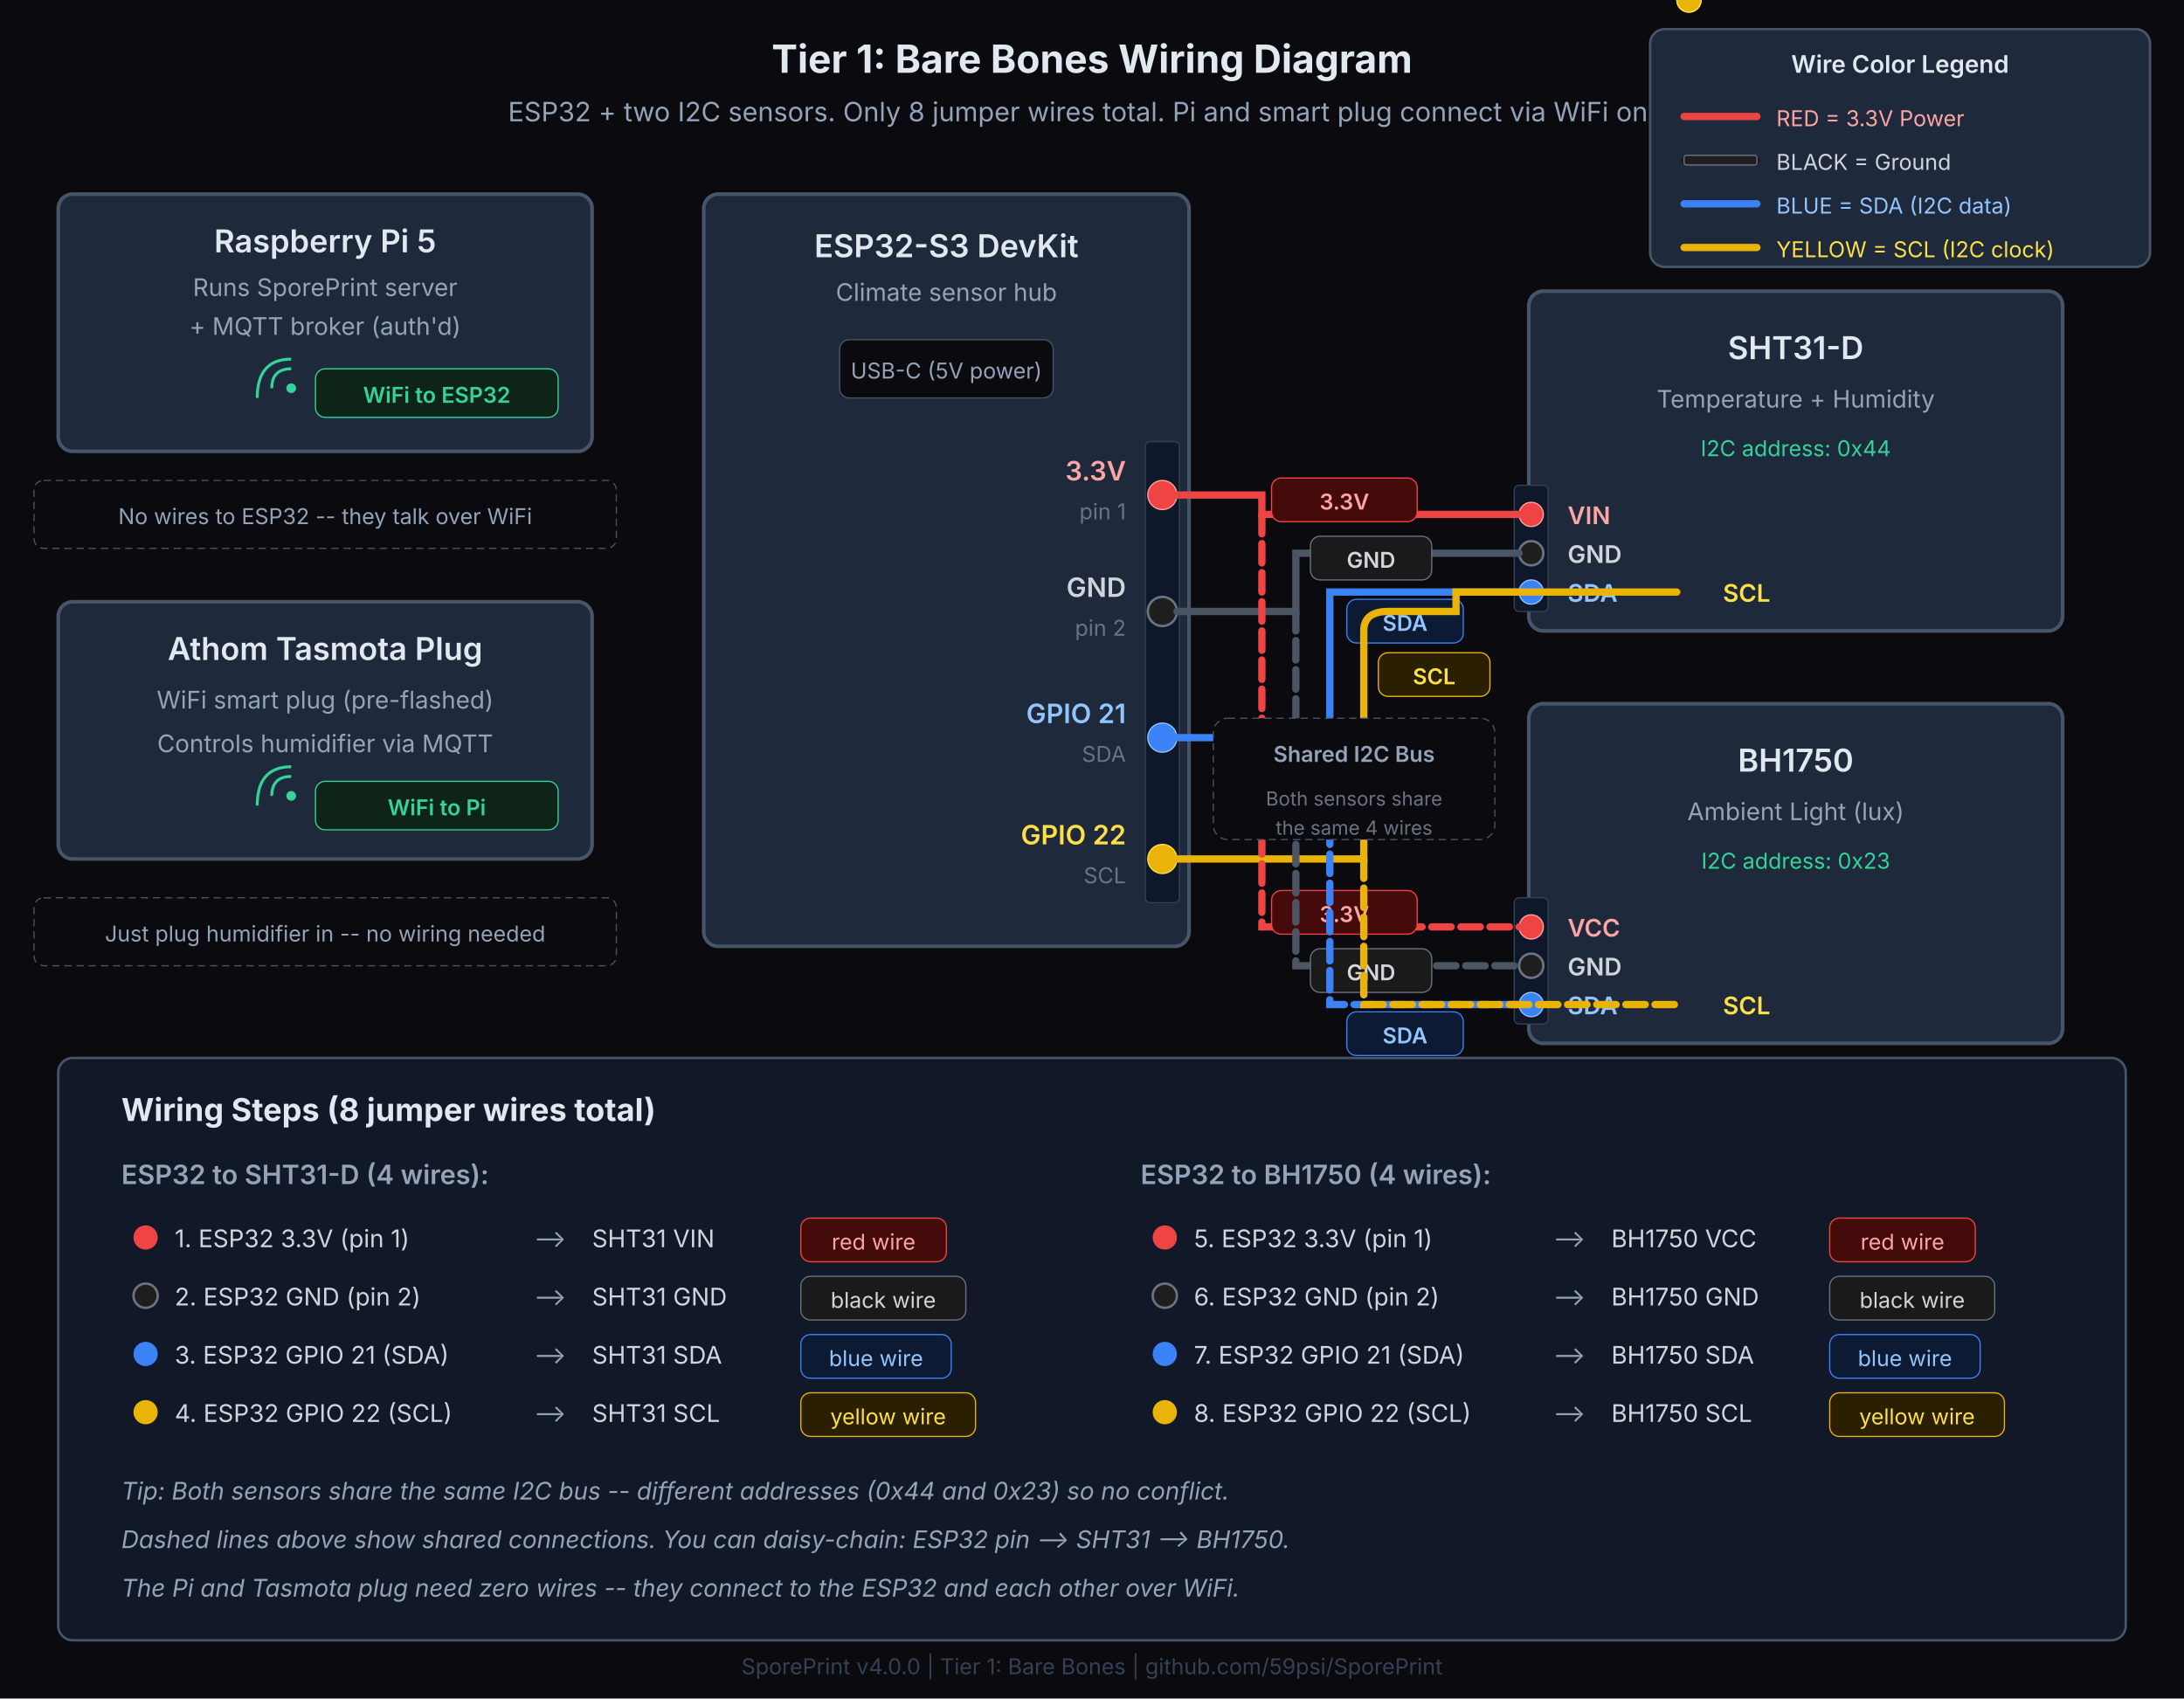
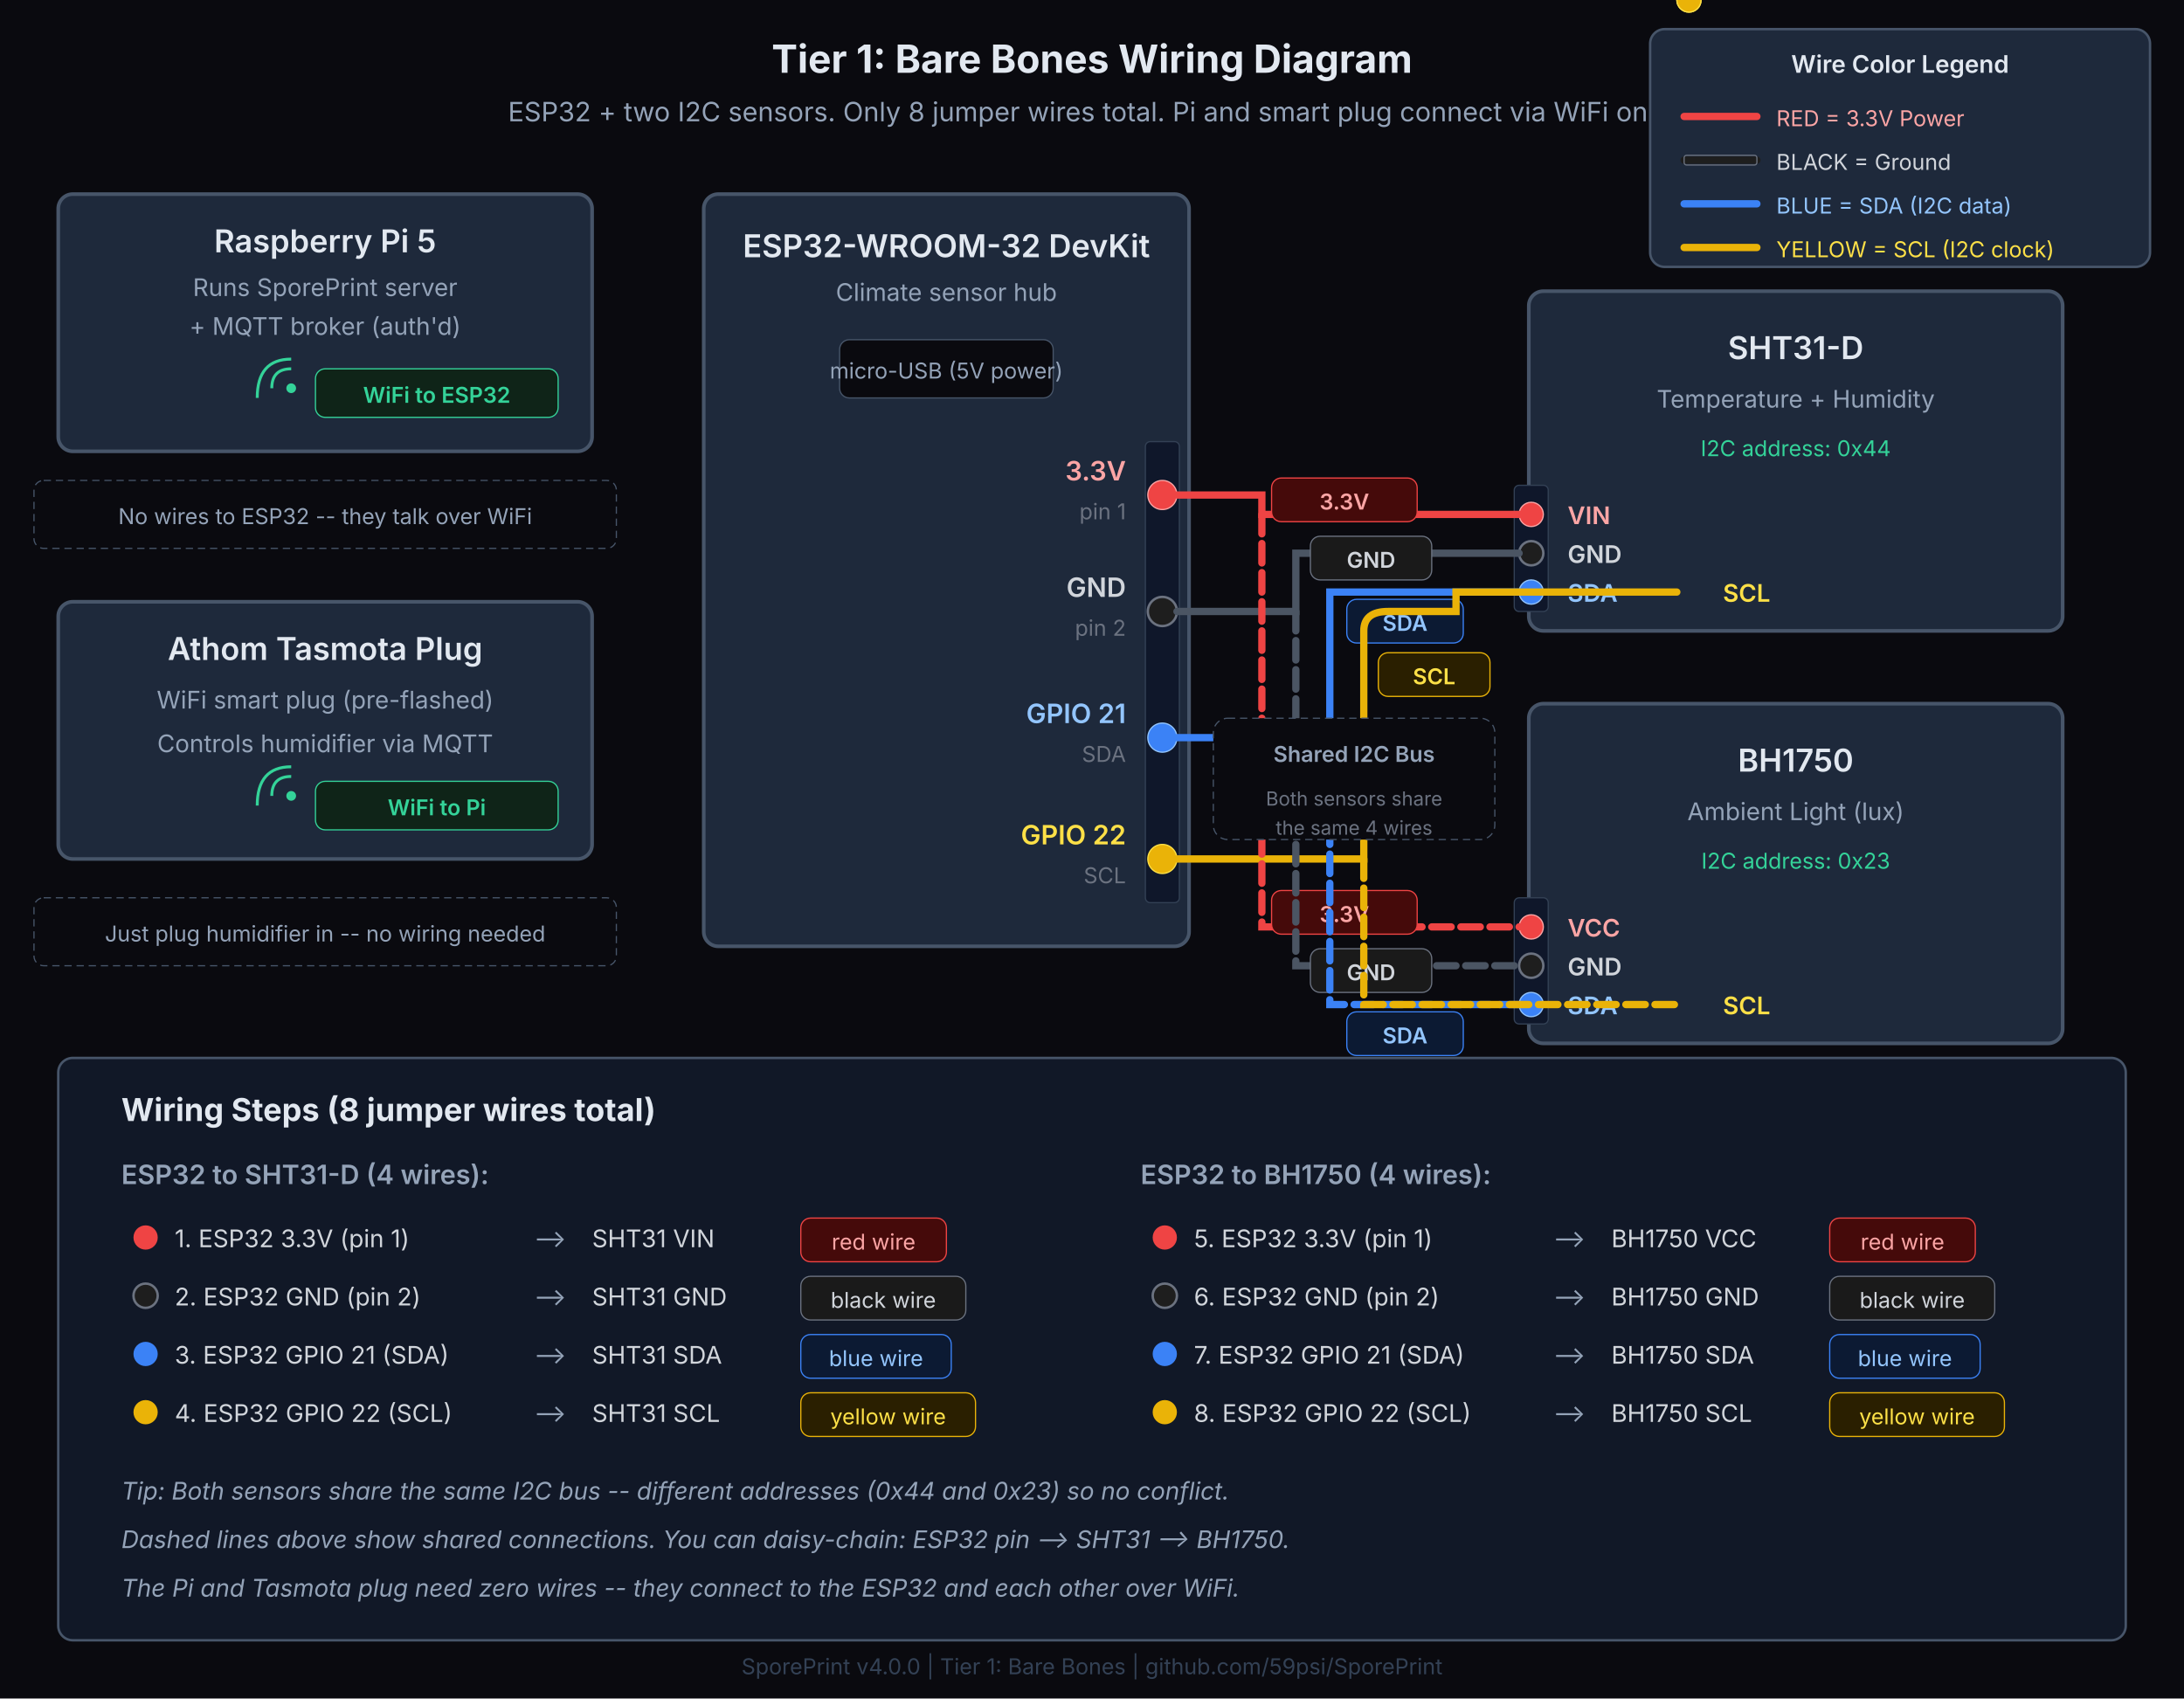
<svg xmlns="http://www.w3.org/2000/svg" viewBox="0 0 900 700" width="900" height="700">
  <rect width="900" height="700" fill="#0a0a0f" />
  <text x="450" y="30" text-anchor="middle" fill="#e2e8f0" font-family="system-ui, -apple-system, sans-serif" font-size="16" font-weight="700">Tier 1: Bare Bones Wiring Diagram</text>
  <text x="450" y="50" text-anchor="middle" fill="#94a3b8" font-family="system-ui, -apple-system, sans-serif" font-size="11">ESP32 + two I2C sensors. Only 8 jumper wires total. Pi and smart plug connect via WiFi only.</text>
  <rect x="680" y="12" width="206" height="98" rx="6" fill="#1e293b" stroke="#475569" stroke-width="1" />
  <text x="783" y="30" text-anchor="middle" fill="#e2e8f0" font-family="system-ui, -apple-system, sans-serif" font-size="10" font-weight="600">Wire Color Legend</text>
  <line x1="694" y1="48" x2="724" y2="48" stroke="#ef4444" stroke-width="3" stroke-linecap="round" />
  <text x="732" y="52" fill="#fca5a5" font-family="system-ui, -apple-system, sans-serif" font-size="9">RED = 3.3V Power</text>
  <line x1="694" y1="66" x2="724" y2="66" stroke="#1e1e1e" stroke-width="3" stroke-linecap="round" />
  <rect x="694" y="64" width="30" height="4" rx="1" fill="none" stroke="#6b7280" stroke-width="0.5" />
  <text x="732" y="70" fill="#d1d5db" font-family="system-ui, -apple-system, sans-serif" font-size="9">BLACK = Ground</text>
  <line x1="694" y1="84" x2="724" y2="84" stroke="#3b82f6" stroke-width="3" stroke-linecap="round" />
  <text x="732" y="88" fill="#93c5fd" font-family="system-ui, -apple-system, sans-serif" font-size="9">BLUE = SDA (I2C data)</text>
  <line x1="694" y1="102" x2="724" y2="102" stroke="#eab308" stroke-width="3" stroke-linecap="round" />
  <text x="732" y="106" fill="#fde047" font-family="system-ui, -apple-system, sans-serif" font-size="9">YELLOW = SCL (I2C clock)</text>
  <rect x="24" y="80" width="220" height="106" rx="6" fill="#1e293b" stroke="#475569" stroke-width="1.5" />
  <text x="134" y="104" text-anchor="middle" fill="#e2e8f0" font-family="system-ui, -apple-system, sans-serif" font-size="13" font-weight="600">Raspberry Pi 5</text>
  <text x="134" y="122" text-anchor="middle" fill="#94a3b8" font-family="system-ui, -apple-system, sans-serif" font-size="10">Runs SporePrint server</text>
  <text x="134" y="138" text-anchor="middle" fill="#94a3b8" font-family="system-ui, -apple-system, sans-serif" font-size="10">+ MQTT broker (auth'd)</text>
  <path d="M 112 160 Q 112 152 120 152" fill="none" stroke="#34d399" stroke-width="1.2" />
  <path d="M 106 164 Q 106 148 120 148" fill="none" stroke="#34d399" stroke-width="1.2" />
  <circle cx="120" cy="160" r="2" fill="#34d399" />
  <rect x="130" y="152" width="100" height="20" rx="4" fill="#0f2418" stroke="#34d399" stroke-width="0.5" />
  <text x="180" y="166" text-anchor="middle" fill="#34d399" font-family="system-ui, -apple-system, sans-serif" font-size="9" font-weight="600">WiFi to ESP32</text>
  <rect x="14" y="198" width="240" height="28" rx="4" fill="#0a0a0f" stroke="#475569" stroke-width="0.5" stroke-dasharray="3,2" />
  <text x="134" y="216" text-anchor="middle" fill="#94a3b8" font-family="system-ui, -apple-system, sans-serif" font-size="9">No wires to ESP32 -- they talk over WiFi</text>
  <rect x="24" y="248" width="220" height="106" rx="6" fill="#1e293b" stroke="#475569" stroke-width="1.5" />
  <text x="134" y="272" text-anchor="middle" fill="#e2e8f0" font-family="system-ui, -apple-system, sans-serif" font-size="13" font-weight="600">Athom Tasmota Plug</text>
  <text x="134" y="292" text-anchor="middle" fill="#94a3b8" font-family="system-ui, -apple-system, sans-serif" font-size="10">WiFi smart plug (pre-flashed)</text>
  <text x="134" y="310" text-anchor="middle" fill="#94a3b8" font-family="system-ui, -apple-system, sans-serif" font-size="10">Controls humidifier via MQTT</text>
  <path d="M 112 328 Q 112 320 120 320" fill="none" stroke="#34d399" stroke-width="1.2" />
  <path d="M 106 332 Q 106 316 120 316" fill="none" stroke="#34d399" stroke-width="1.2" />
  <circle cx="120" cy="328" r="2" fill="#34d399" />
  <rect x="130" y="322" width="100" height="20" rx="4" fill="#0f2418" stroke="#34d399" stroke-width="0.5" />
  <text x="180" y="336" text-anchor="middle" fill="#34d399" font-family="system-ui, -apple-system, sans-serif" font-size="9" font-weight="600">WiFi to Pi</text>
  <rect x="14" y="370" width="240" height="28" rx="4" fill="#0a0a0f" stroke="#475569" stroke-width="0.5" stroke-dasharray="3,2" />
  <text x="134" y="388" text-anchor="middle" fill="#94a3b8" font-family="system-ui, -apple-system, sans-serif" font-size="9">Just plug humidifier in -- no wiring needed</text>
  <rect x="290" y="80" width="200" height="310" rx="6" fill="#1e293b" stroke="#475569" stroke-width="1.5" />
-   <text x="390" y="106" text-anchor="middle" fill="#e2e8f0" font-family="system-ui, -apple-system, sans-serif" font-size="13" font-weight="600">ESP32-S3 DevKit</text>
+   <text x="390" y="106" text-anchor="middle" fill="#e2e8f0" font-family="system-ui, -apple-system, sans-serif" font-size="13" font-weight="600">ESP32-WROOM-32 DevKit</text>
  <text x="390" y="124" text-anchor="middle" fill="#94a3b8" font-family="system-ui, -apple-system, sans-serif" font-size="10">Climate sensor hub</text>
  <rect x="346" y="140" width="88" height="24" rx="4" fill="#0a0a0f" stroke="#475569" stroke-width="0.5" />
-   <text x="390" y="156" text-anchor="middle" fill="#94a3b8" font-family="system-ui, -apple-system, sans-serif" font-size="9">USB-C (5V power)</text>
+   <text x="390" y="156" text-anchor="middle" fill="#94a3b8" font-family="system-ui, -apple-system, sans-serif" font-size="9">micro-USB (5V power)</text>
  <rect x="472" y="182" width="14" height="190" rx="2" fill="#0f172a" stroke="#334155" stroke-width="0.5" />
  <circle cx="479" cy="204" r="6" fill="#ef4444" stroke="#fca5a5" stroke-width="0.5" />
  <text x="464" y="198" text-anchor="end" fill="#fca5a5" font-family="system-ui, -apple-system, sans-serif" font-size="11" font-weight="600">3.3V</text>
  <text x="464" y="214" text-anchor="end" fill="#6b7280" font-family="system-ui, -apple-system, sans-serif" font-size="9">pin 1</text>
  <circle cx="479" cy="252" r="6" fill="#1e1e1e" stroke="#6b7280" stroke-width="1" />
  <text x="464" y="246" text-anchor="end" fill="#d1d5db" font-family="system-ui, -apple-system, sans-serif" font-size="11" font-weight="600">GND</text>
  <text x="464" y="262" text-anchor="end" fill="#6b7280" font-family="system-ui, -apple-system, sans-serif" font-size="9">pin 2</text>
  <circle cx="479" cy="304" r="6" fill="#3b82f6" stroke="#93c5fd" stroke-width="0.5" />
  <text x="464" y="298" text-anchor="end" fill="#93c5fd" font-family="system-ui, -apple-system, sans-serif" font-size="11" font-weight="600">GPIO 21</text>
  <text x="464" y="314" text-anchor="end" fill="#6b7280" font-family="system-ui, -apple-system, sans-serif" font-size="9">SDA</text>
  <circle cx="479" cy="354" r="6" fill="#eab308" stroke="#fde047" stroke-width="0.5" />
  <text x="464" y="348" text-anchor="end" fill="#fde047" font-family="system-ui, -apple-system, sans-serif" font-size="11" font-weight="600">GPIO 22</text>
  <text x="464" y="364" text-anchor="end" fill="#6b7280" font-family="system-ui, -apple-system, sans-serif" font-size="9">SCL</text>
  <rect x="630" y="120" width="220" height="140" rx="6" fill="#1e293b" stroke="#475569" stroke-width="1.5" />
  <text x="740" y="148" text-anchor="middle" fill="#e2e8f0" font-family="system-ui, -apple-system, sans-serif" font-size="13" font-weight="600">SHT31-D</text>
  <text x="740" y="168" text-anchor="middle" fill="#94a3b8" font-family="system-ui, -apple-system, sans-serif" font-size="10">Temperature + Humidity</text>
  <text x="740" y="188" text-anchor="middle" fill="#34d399" font-family="system-ui, -apple-system, sans-serif" font-size="9">I2C address: 0x44</text>
  <rect x="624" y="200" width="14" height="52" rx="2" fill="#0f172a" stroke="#334155" stroke-width="0.5" />
  <circle cx="631" cy="212" r="5" fill="#ef4444" stroke="#fca5a5" stroke-width="0.5" />
  <text x="646" y="216" fill="#fca5a5" font-family="system-ui, -apple-system, sans-serif" font-size="10" font-weight="600">VIN</text>
  <circle cx="631" cy="228" r="5" fill="#1e1e1e" stroke="#6b7280" stroke-width="1" />
  <text x="646" y="232" fill="#d1d5db" font-family="system-ui, -apple-system, sans-serif" font-size="10" font-weight="600">GND</text>
  <circle cx="631" cy="244" r="5" fill="#3b82f6" stroke="#93c5fd" stroke-width="0.5" />
  <text x="646" y="248" fill="#93c5fd" font-family="system-ui, -apple-system, sans-serif" font-size="10" font-weight="600">SDA</text>
  <rect x="630" y="290" width="220" height="140" rx="6" fill="#1e293b" stroke="#475569" stroke-width="1.5" />
  <text x="740" y="318" text-anchor="middle" fill="#e2e8f0" font-family="system-ui, -apple-system, sans-serif" font-size="13" font-weight="600">BH1750</text>
  <text x="740" y="338" text-anchor="middle" fill="#94a3b8" font-family="system-ui, -apple-system, sans-serif" font-size="10">Ambient Light (lux)</text>
  <text x="740" y="358" text-anchor="middle" fill="#34d399" font-family="system-ui, -apple-system, sans-serif" font-size="9">I2C address: 0x23</text>
  <rect x="624" y="370" width="14" height="52" rx="2" fill="#0f172a" stroke="#334155" stroke-width="0.5" />
  <circle cx="631" cy="382" r="5" fill="#ef4444" stroke="#fca5a5" stroke-width="0.5" />
  <text x="646" y="386" fill="#fca5a5" font-family="system-ui, -apple-system, sans-serif" font-size="10" font-weight="600">VCC</text>
  <circle cx="631" cy="398" r="5" fill="#1e1e1e" stroke="#6b7280" stroke-width="1" />
  <text x="646" y="402" fill="#d1d5db" font-family="system-ui, -apple-system, sans-serif" font-size="10" font-weight="600">GND</text>
  <circle cx="631" cy="414" r="5" fill="#3b82f6" stroke="#93c5fd" stroke-width="0.5" />
  <text x="646" y="418" fill="#93c5fd" font-family="system-ui, -apple-system, sans-serif" font-size="10" font-weight="600">SDA</text>
  <circle cx="696" y="244" r="5" fill="#eab308" stroke="#fde047" stroke-width="0.5" />
  <text x="710" y="248" fill="#fde047" font-family="system-ui, -apple-system, sans-serif" font-size="10" font-weight="600">SCL</text>
  <circle cx="696" y="414" r="5" fill="#eab308" stroke="#fde047" stroke-width="0.5" />
  <text x="710" y="418" fill="#fde047" font-family="system-ui, -apple-system, sans-serif" font-size="10" font-weight="600">SCL</text>
  <path d="M 485 204 L 520 204 L 520 212 L 626 212" fill="none" stroke="#ef4444" stroke-width="3" stroke-linecap="round" />
  <g>
    <rect x="524" y="197" width="60" height="18" rx="4" fill="#450a0a" stroke="#ef4444" stroke-width="0.5" />
    <text x="554" y="210" text-anchor="middle" fill="#fca5a5" font-family="system-ui, -apple-system, sans-serif" font-size="9" font-weight="600">3.3V</text>
  </g>
  <path d="M 485 252 L 534 252 L 534 228 L 626 228" fill="none" stroke="#4b5563" stroke-width="3" stroke-linecap="round" />
  <g>
    <rect x="540" y="221" width="50" height="18" rx="4" fill="#1a1a1a" stroke="#6b7280" stroke-width="0.5" />
    <text x="565" y="234" text-anchor="middle" fill="#d1d5db" font-family="system-ui, -apple-system, sans-serif" font-size="9" font-weight="600">GND</text>
  </g>
  <path d="M 485 304 L 548 304 L 548 244 L 626 244" fill="none" stroke="#3b82f6" stroke-width="3" stroke-linecap="round" />
  <g>
    <rect x="555" y="247" width="48" height="18" rx="4" fill="#0c1a33" stroke="#3b82f6" stroke-width="0.5" />
    <text x="579" y="260" text-anchor="middle" fill="#93c5fd" font-family="system-ui, -apple-system, sans-serif" font-size="9" font-weight="600">SDA</text>
  </g>
  <path d="M 485 354 L 562 354 L 562 260 Q 562 252 572 252 L 600 252 L 600 244 L 691 244" fill="none" stroke="#eab308" stroke-width="3" stroke-linecap="round" />
  <g>
    <rect x="568" y="269" width="46" height="18" rx="4" fill="#2a1f00" stroke="#eab308" stroke-width="0.5" />
    <text x="591" y="282" text-anchor="middle" fill="#fde047" font-family="system-ui, -apple-system, sans-serif" font-size="9" font-weight="600">SCL</text>
  </g>
  <path d="M 520 212 L 520 382 L 626 382" fill="none" stroke="#ef4444" stroke-width="3" stroke-linecap="round" stroke-dasharray="8,4" />
  <g>
    <rect x="524" y="367" width="60" height="18" rx="4" fill="#450a0a" stroke="#ef4444" stroke-width="0.5" />
    <text x="554" y="380" text-anchor="middle" fill="#fca5a5" font-family="system-ui, -apple-system, sans-serif" font-size="9" font-weight="600">3.3V</text>
  </g>
  <path d="M 534 252 L 534 398 L 626 398" fill="none" stroke="#4b5563" stroke-width="3" stroke-linecap="round" stroke-dasharray="8,4" />
  <g>
    <rect x="540" y="391" width="50" height="18" rx="4" fill="#1a1a1a" stroke="#6b7280" stroke-width="0.5" />
    <text x="565" y="404" text-anchor="middle" fill="#d1d5db" font-family="system-ui, -apple-system, sans-serif" font-size="9" font-weight="600">GND</text>
  </g>
  <path d="M 548 304 L 548 414 L 626 414" fill="none" stroke="#3b82f6" stroke-width="3" stroke-linecap="round" stroke-dasharray="8,4" />
  <g>
    <rect x="555" y="417" width="48" height="18" rx="4" fill="#0c1a33" stroke="#3b82f6" stroke-width="0.5" />
    <text x="579" y="430" text-anchor="middle" fill="#93c5fd" font-family="system-ui, -apple-system, sans-serif" font-size="9" font-weight="600">SDA</text>
  </g>
  <path d="M 562 354 L 562 414 L 691 414" fill="none" stroke="#eab308" stroke-width="3" stroke-linecap="round" stroke-dasharray="8,4" />
  <g>
    <rect x="568" y="440" width="46" height="18" rx="4" fill="#2a1f00" stroke="#eab308" stroke-width="0.5" />
    <text x="591" y="453" text-anchor="middle" fill="#fde047" font-family="system-ui, -apple-system, sans-serif" font-size="9" font-weight="600">SCL</text>
  </g>
  <rect x="500" y="296" width="116" height="50" rx="6" fill="#0a0a0f" stroke="#475569" stroke-width="0.5" stroke-dasharray="3,2" />
  <text x="558" y="314" text-anchor="middle" fill="#94a3b8" font-family="system-ui, -apple-system, sans-serif" font-size="9" font-weight="600">Shared I2C Bus</text>
  <text x="558" y="332" text-anchor="middle" fill="#6b7280" font-family="system-ui, -apple-system, sans-serif" font-size="8">Both sensors share</text>
  <text x="558" y="344" text-anchor="middle" fill="#6b7280" font-family="system-ui, -apple-system, sans-serif" font-size="8">the same 4 wires</text>
  <rect x="24" y="436" width="852" height="240" rx="6" fill="#111827" stroke="#475569" stroke-width="1" />
  <text x="50" y="462" fill="#e2e8f0" font-family="system-ui, -apple-system, sans-serif" font-size="13" font-weight="700">Wiring Steps (8 jumper wires total)</text>
  <text x="50" y="488" fill="#94a3b8" font-family="system-ui, -apple-system, sans-serif" font-size="11" font-weight="600">ESP32 to SHT31-D (4 wires):</text>
  <circle cx="60" cy="510" r="5" fill="#ef4444" />
  <text x="72" y="514" fill="#d1d5db" font-family="system-ui, -apple-system, sans-serif" font-size="10">1. ESP32 3.3V (pin 1)</text>
  <text x="220" y="514" fill="#94a3b8" font-family="system-ui, -apple-system, sans-serif" font-size="10">--&gt;</text>
  <text x="244" y="514" fill="#d1d5db" font-family="system-ui, -apple-system, sans-serif" font-size="10">SHT31 VIN</text>
  <rect x="330" y="502" width="60" height="18" rx="4" fill="#450a0a" stroke="#ef4444" stroke-width="0.5" />
  <text x="360" y="515" text-anchor="middle" fill="#fca5a5" font-family="system-ui, -apple-system, sans-serif" font-size="9">red wire</text>
  <circle cx="60" cy="534" r="5" fill="#1e1e1e" stroke="#6b7280" stroke-width="1" />
  <text x="72" y="538" fill="#d1d5db" font-family="system-ui, -apple-system, sans-serif" font-size="10">2. ESP32 GND (pin 2)</text>
  <text x="220" y="538" fill="#94a3b8" font-family="system-ui, -apple-system, sans-serif" font-size="10">--&gt;</text>
  <text x="244" y="538" fill="#d1d5db" font-family="system-ui, -apple-system, sans-serif" font-size="10">SHT31 GND</text>
  <rect x="330" y="526" width="68" height="18" rx="4" fill="#1a1a1a" stroke="#6b7280" stroke-width="0.5" />
  <text x="364" y="539" text-anchor="middle" fill="#d1d5db" font-family="system-ui, -apple-system, sans-serif" font-size="9">black wire</text>
  <circle cx="60" cy="558" r="5" fill="#3b82f6" />
  <text x="72" y="562" fill="#d1d5db" font-family="system-ui, -apple-system, sans-serif" font-size="10">3. ESP32 GPIO 21 (SDA)</text>
  <text x="220" y="562" fill="#94a3b8" font-family="system-ui, -apple-system, sans-serif" font-size="10">--&gt;</text>
  <text x="244" y="562" fill="#d1d5db" font-family="system-ui, -apple-system, sans-serif" font-size="10">SHT31 SDA</text>
  <rect x="330" y="550" width="62" height="18" rx="4" fill="#0c1a33" stroke="#3b82f6" stroke-width="0.5" />
  <text x="361" y="563" text-anchor="middle" fill="#93c5fd" font-family="system-ui, -apple-system, sans-serif" font-size="9">blue wire</text>
  <circle cx="60" cy="582" r="5" fill="#eab308" />
  <text x="72" y="586" fill="#d1d5db" font-family="system-ui, -apple-system, sans-serif" font-size="10">4. ESP32 GPIO 22 (SCL)</text>
  <text x="220" y="586" fill="#94a3b8" font-family="system-ui, -apple-system, sans-serif" font-size="10">--&gt;</text>
  <text x="244" y="586" fill="#d1d5db" font-family="system-ui, -apple-system, sans-serif" font-size="10">SHT31 SCL</text>
  <rect x="330" y="574" width="72" height="18" rx="4" fill="#2a1f00" stroke="#eab308" stroke-width="0.5" />
  <text x="366" y="587" text-anchor="middle" fill="#fde047" font-family="system-ui, -apple-system, sans-serif" font-size="9">yellow wire</text>
  <text x="470" y="488" fill="#94a3b8" font-family="system-ui, -apple-system, sans-serif" font-size="11" font-weight="600">ESP32 to BH1750 (4 wires):</text>
  <circle cx="480" cy="510" r="5" fill="#ef4444" />
  <text x="492" y="514" fill="#d1d5db" font-family="system-ui, -apple-system, sans-serif" font-size="10">5. ESP32 3.3V (pin 1)</text>
  <text x="640" y="514" fill="#94a3b8" font-family="system-ui, -apple-system, sans-serif" font-size="10">--&gt;</text>
  <text x="664" y="514" fill="#d1d5db" font-family="system-ui, -apple-system, sans-serif" font-size="10">BH1750 VCC</text>
  <rect x="754" y="502" width="60" height="18" rx="4" fill="#450a0a" stroke="#ef4444" stroke-width="0.5" />
  <text x="784" y="515" text-anchor="middle" fill="#fca5a5" font-family="system-ui, -apple-system, sans-serif" font-size="9">red wire</text>
  <circle cx="480" cy="534" r="5" fill="#1e1e1e" stroke="#6b7280" stroke-width="1" />
  <text x="492" y="538" fill="#d1d5db" font-family="system-ui, -apple-system, sans-serif" font-size="10">6. ESP32 GND (pin 2)</text>
  <text x="640" y="538" fill="#94a3b8" font-family="system-ui, -apple-system, sans-serif" font-size="10">--&gt;</text>
  <text x="664" y="538" fill="#d1d5db" font-family="system-ui, -apple-system, sans-serif" font-size="10">BH1750 GND</text>
  <rect x="754" y="526" width="68" height="18" rx="4" fill="#1a1a1a" stroke="#6b7280" stroke-width="0.5" />
  <text x="788" y="539" text-anchor="middle" fill="#d1d5db" font-family="system-ui, -apple-system, sans-serif" font-size="9">black wire</text>
  <circle cx="480" cy="558" r="5" fill="#3b82f6" />
  <text x="492" y="562" fill="#d1d5db" font-family="system-ui, -apple-system, sans-serif" font-size="10">7. ESP32 GPIO 21 (SDA)</text>
  <text x="640" y="562" fill="#94a3b8" font-family="system-ui, -apple-system, sans-serif" font-size="10">--&gt;</text>
  <text x="664" y="562" fill="#d1d5db" font-family="system-ui, -apple-system, sans-serif" font-size="10">BH1750 SDA</text>
  <rect x="754" y="550" width="62" height="18" rx="4" fill="#0c1a33" stroke="#3b82f6" stroke-width="0.5" />
  <text x="785" y="563" text-anchor="middle" fill="#93c5fd" font-family="system-ui, -apple-system, sans-serif" font-size="9">blue wire</text>
  <circle cx="480" cy="582" r="5" fill="#eab308" />
  <text x="492" y="586" fill="#d1d5db" font-family="system-ui, -apple-system, sans-serif" font-size="10">8. ESP32 GPIO 22 (SCL)</text>
  <text x="640" y="586" fill="#94a3b8" font-family="system-ui, -apple-system, sans-serif" font-size="10">--&gt;</text>
  <text x="664" y="586" fill="#d1d5db" font-family="system-ui, -apple-system, sans-serif" font-size="10">BH1750 SCL</text>
  <rect x="754" y="574" width="72" height="18" rx="4" fill="#2a1f00" stroke="#eab308" stroke-width="0.5" />
  <text x="790" y="587" text-anchor="middle" fill="#fde047" font-family="system-ui, -apple-system, sans-serif" font-size="9">yellow wire</text>
  <text x="50" y="618" fill="#94a3b8" font-family="system-ui, -apple-system, sans-serif" font-size="10" font-style="italic">Tip: Both sensors share the same I2C bus -- different addresses (0x44 and 0x23) so no conflict.</text>
  <text x="50" y="638" fill="#94a3b8" font-family="system-ui, -apple-system, sans-serif" font-size="10" font-style="italic">Dashed lines above show shared connections. You can daisy-chain: ESP32 pin --&gt; SHT31 --&gt; BH1750.</text>
  <text x="50" y="658" fill="#94a3b8" font-family="system-ui, -apple-system, sans-serif" font-size="10" font-style="italic">The Pi and Tasmota plug need zero wires -- they connect to the ESP32 and each other over WiFi.</text>
  <text x="450" y="690" text-anchor="middle" fill="#334155" font-family="system-ui, -apple-system, sans-serif" font-size="9">SporePrint v4.0.0  |  Tier 1: Bare Bones  |  github.com/59psi/SporePrint</text>
</svg>
